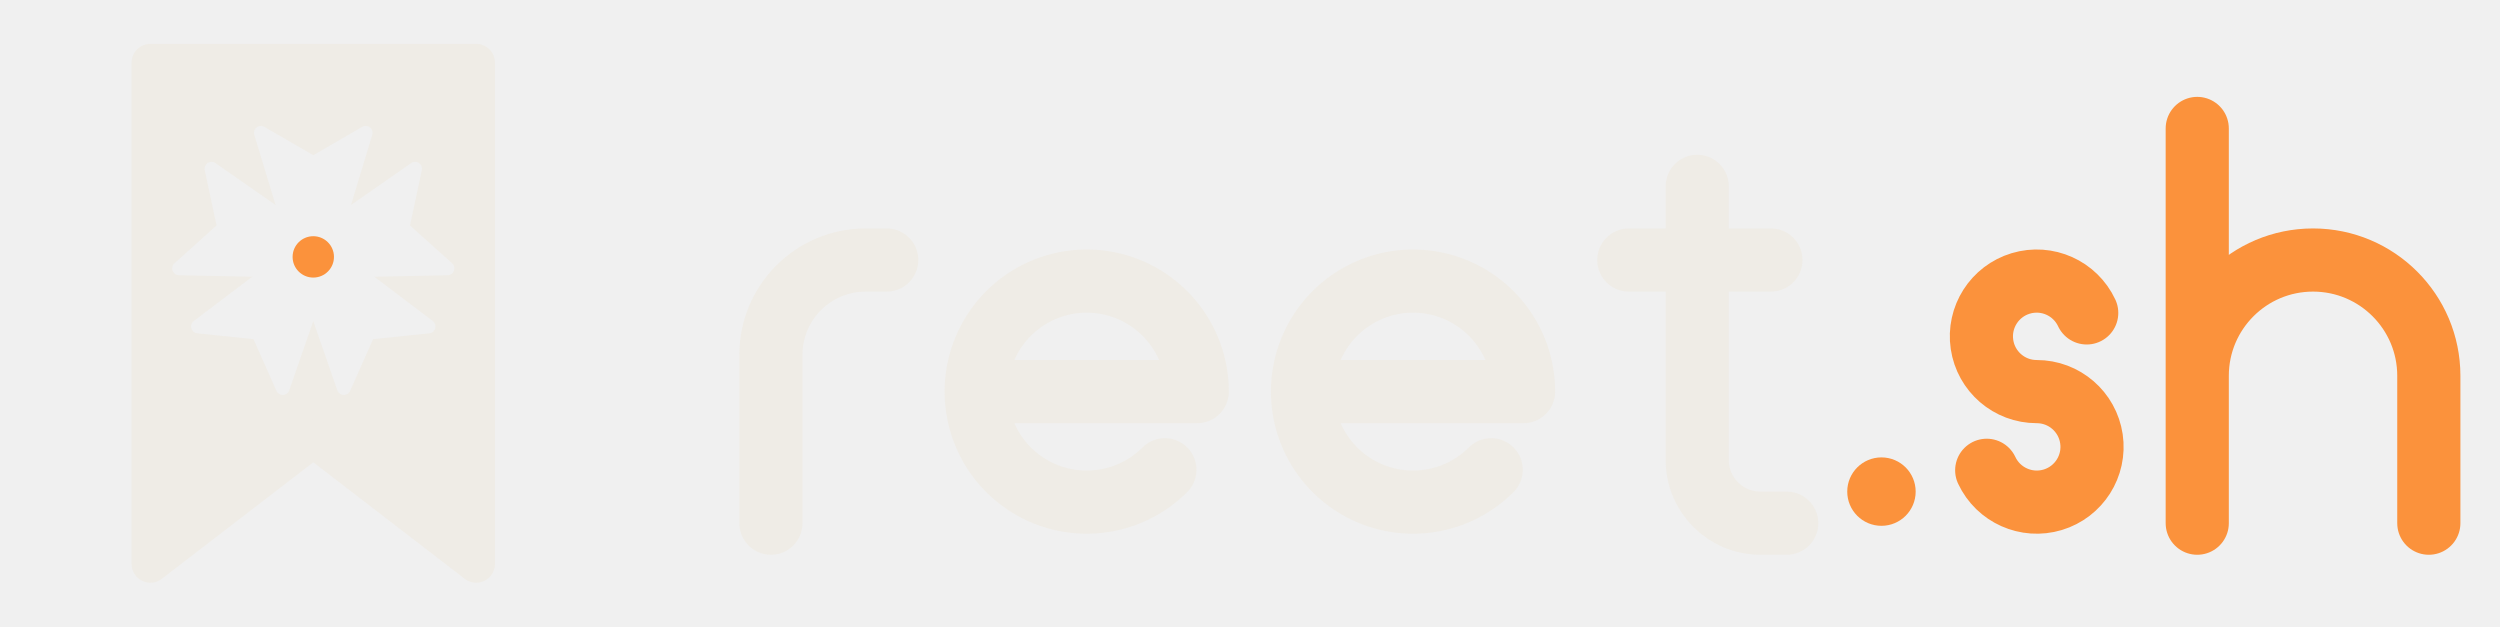
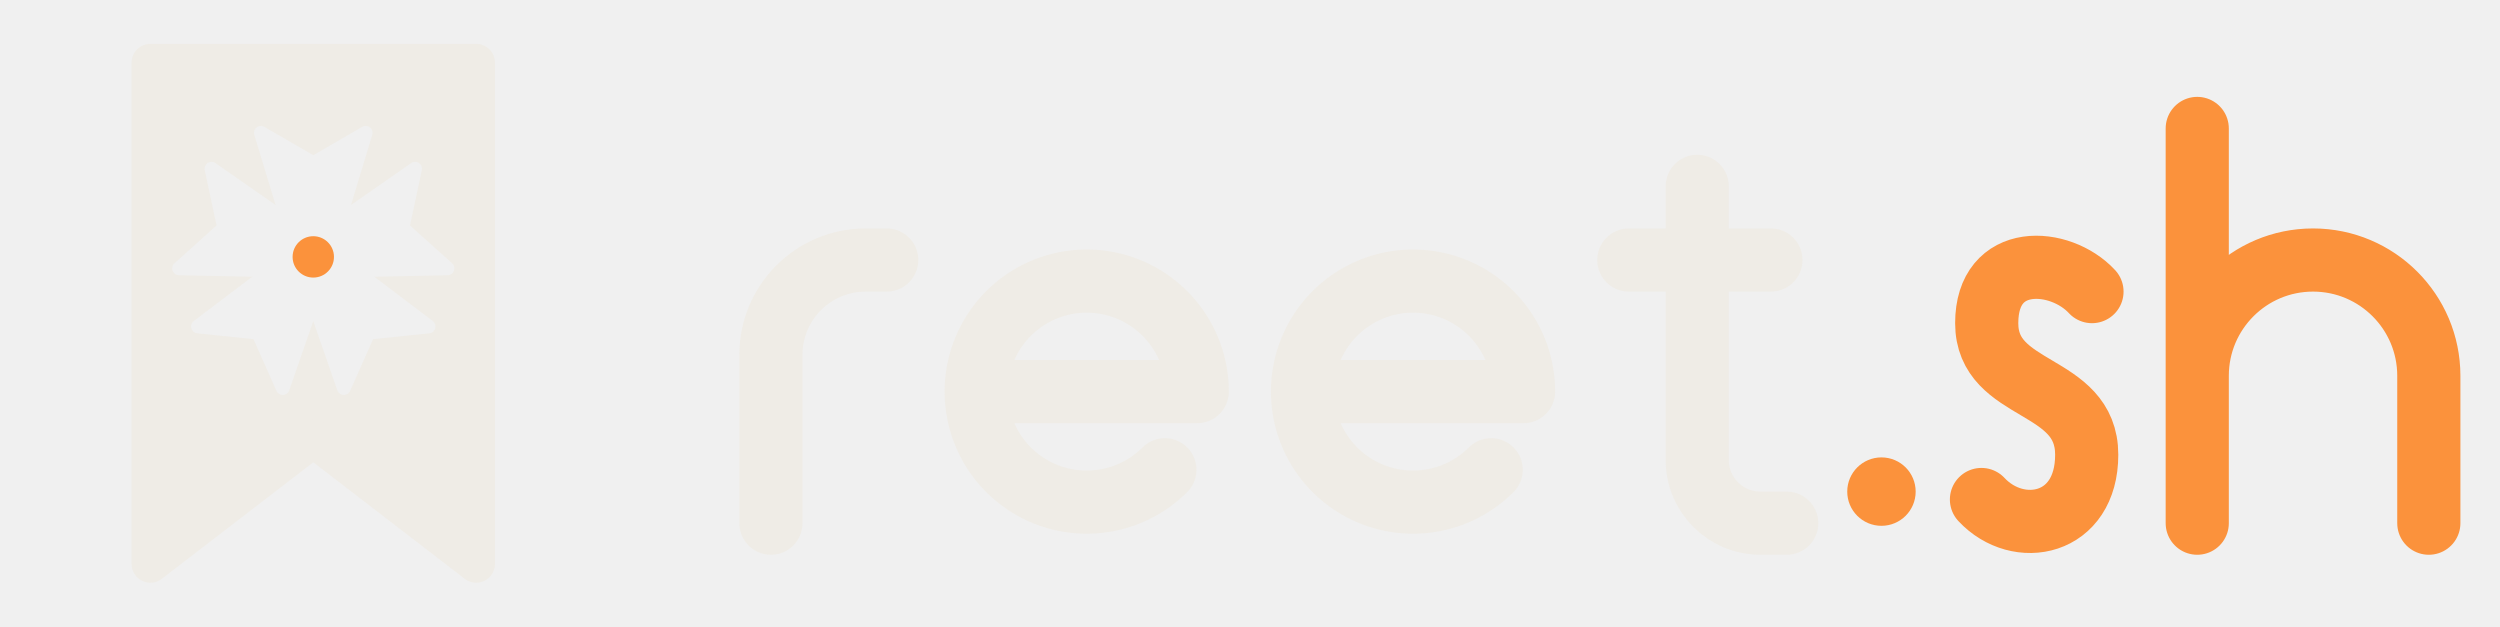
<svg xmlns="http://www.w3.org/2000/svg" viewBox="0 0 399 100" role="img" aria-labelledby="t d">
  <g id="icon">
    <mask id="rose-color-dark">
      <rect width="100" height="100" fill="#fff" />
      <g transform="translate(50,41) scale(0.44)">
        <path d="M-9,-12H9L19,-45L0,-34L-19,-45Z" transform="rotate(0)" fill="#000" stroke="#000" stroke-width="5" stroke-linejoin="round" />
        <path d="M-9,-12H9L19,-45L0,-34L-19,-45Z" transform="rotate(72)" fill="#000" stroke="#000" stroke-width="5" stroke-linejoin="round" />
        <path d="M-9,-12H9L19,-45L0,-34L-19,-45Z" transform="rotate(144)" fill="#000" stroke="#000" stroke-width="5" stroke-linejoin="round" />
        <path d="M-9,-12H9L19,-45L0,-34L-19,-45Z" transform="rotate(216)" fill="#000" stroke="#000" stroke-width="5" stroke-linejoin="round" />
        <path d="M-9,-12H9L19,-45L0,-34L-19,-45Z" transform="rotate(288)" fill="#000" stroke="#000" stroke-width="5" stroke-linejoin="round" />
        <circle r="13" fill="#000" />
        <circle r="7.5" fill="#fff" />
      </g>
    </mask>
    <path mask="url(#rose-color-dark)" fill="#efece6" stroke="#efece6" stroke-width="6" stroke-linejoin="round" d="M24,10H76V90L50,70L24,90Z" />
    <circle cx="50" cy="41" r="3.3" fill="#fb923c" />
  </g>
  <g transform="translate(118,20.5) scale(0.42)">
    <g id="wordmark" fill="none" stroke-width="24" stroke-linecap="round" stroke-linejoin="round">
      <path stroke="#efece6" d="M12,150V86A36,36 0 0 1 48,50H56 M90,100H174A42,42 0 1 0 161.7,129.7 M214,100H298A42,42 0 1 0 285.7,129.7 M364,22V126A24,24 0 0 0 388,150H398 M338,50H392" />
      <circle fill="#fb923c" cx="434" cy="138" r="13" />
-       <path stroke="#fb923c" d="M512.0,70.1A21,21 0 1 0 493,100A21,21 0 1 1 474.0,129.9 M554,0V150M554,94A44,44 0 0 1 642,94V150" />
+       <path stroke="#fb923c" d="M514,62C502,49 474,47 474,74C474,101 512,96 512,124C512,151 486,156 472,141 M554,0V150M554,94A44,44 0 0 1 642,94V150" />
    </g>
  </g>
</svg>
